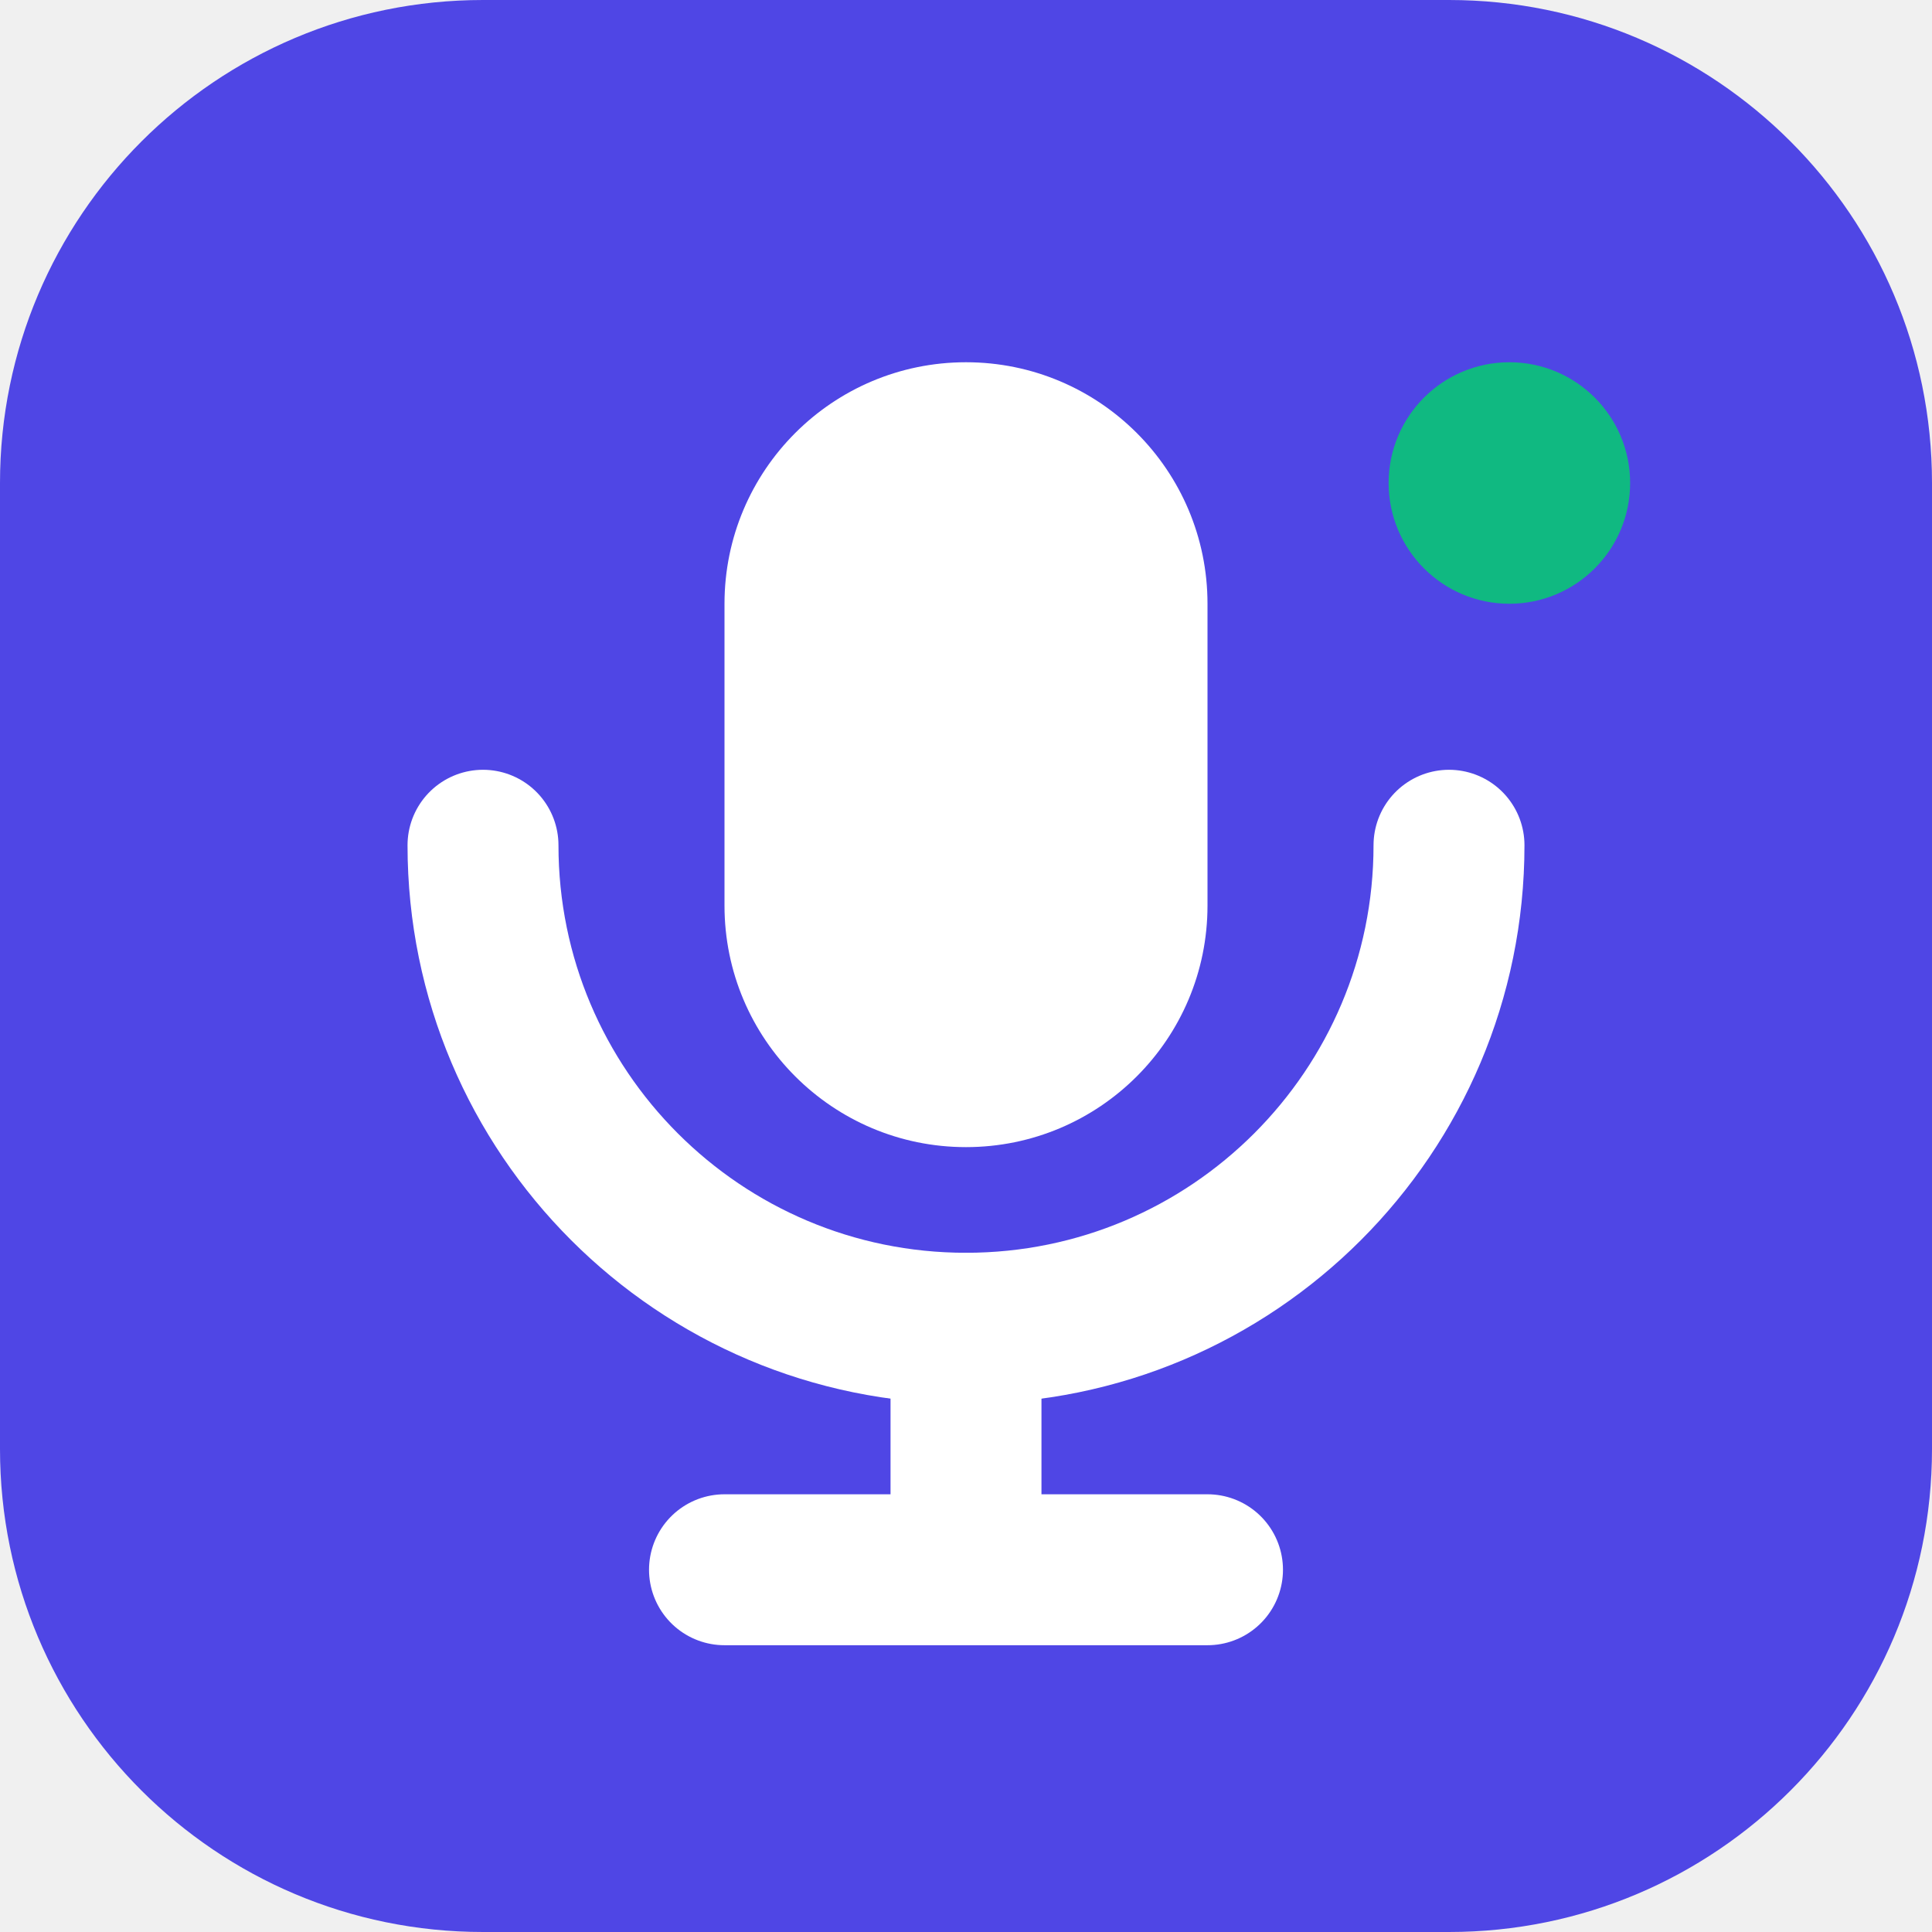
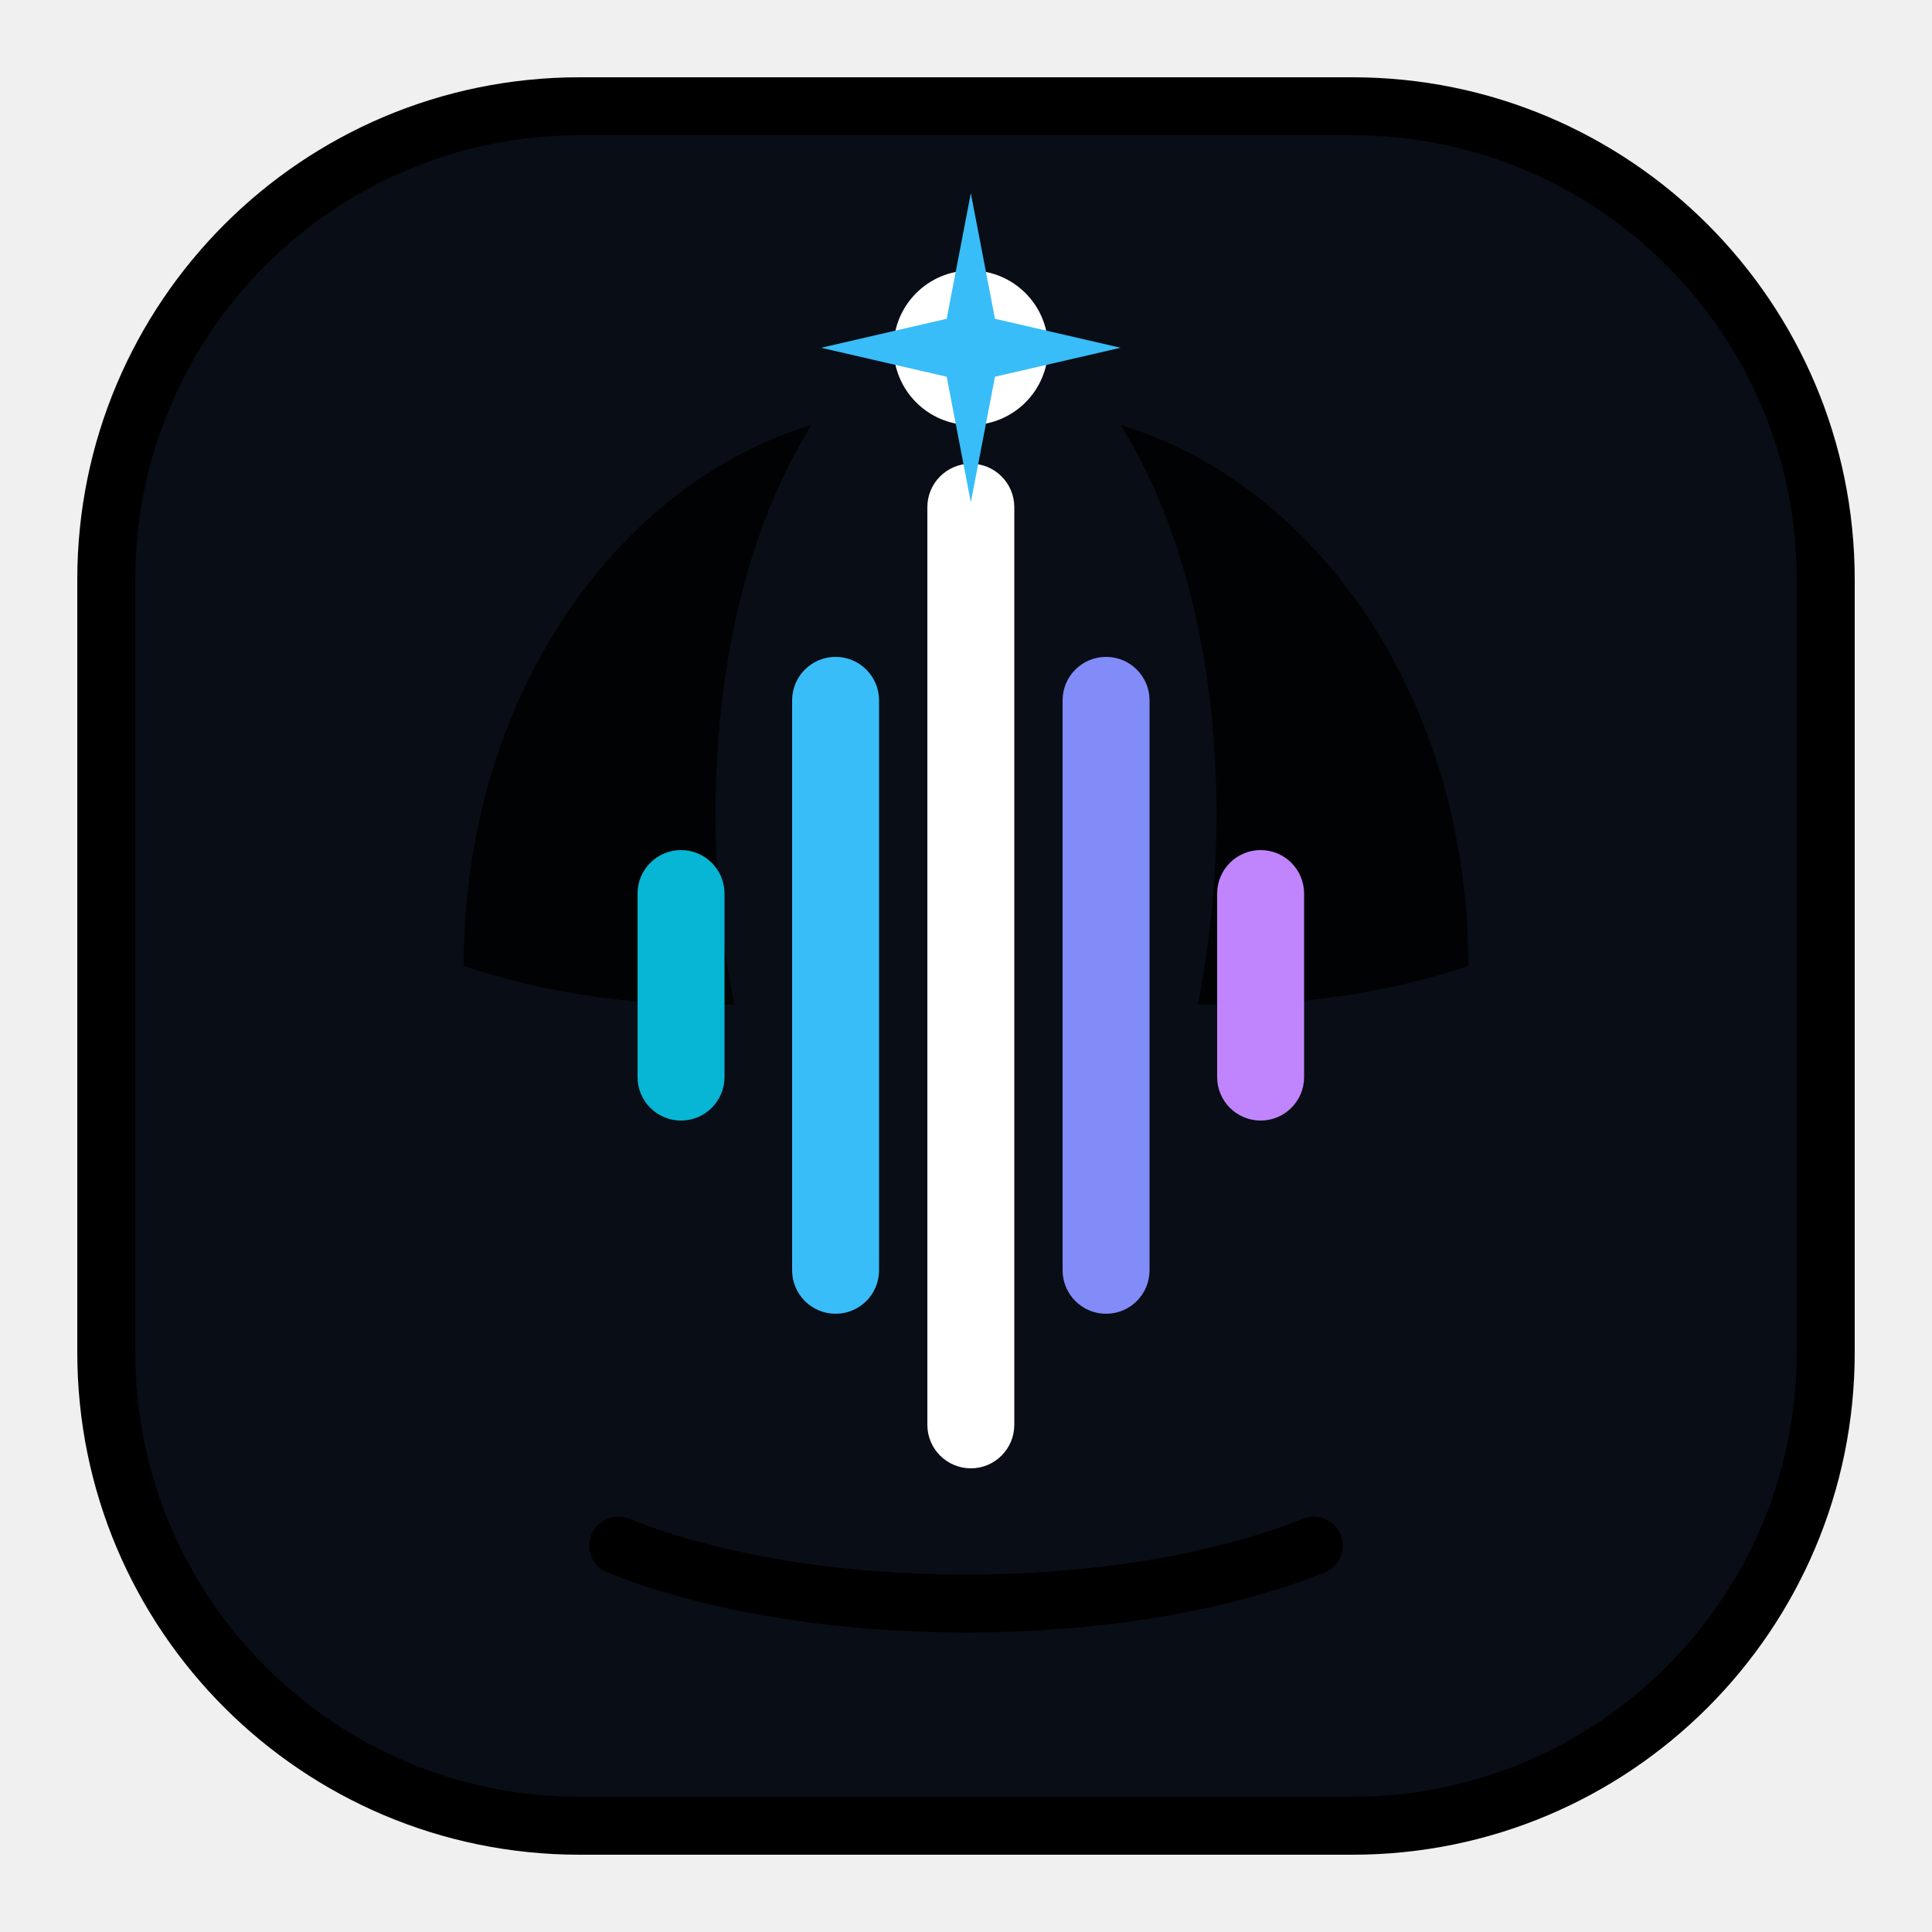
- <svg xmlns="http://www.w3.org/2000/svg" viewBox="0 0 32 32" fill="none">
-   <rect width="32" height="32" rx="8" fill="#4F46E5" />
-   <rect x="12" y="6" width="8" height="13" rx="4" fill="white" />
-   <path d="M8 14C8 18.418 11.582 22 16 22C20.418 22 24 18.418 24 14" stroke="white" stroke-width="2.5" stroke-linecap="round" />
-   <path d="M16 22V26M12 26H20" stroke="white" stroke-width="2.5" stroke-linecap="round" />
-   <circle cx="25" cy="8" r="2" fill="#10B981" />
+ <svg xmlns="http://www.w3.org/2000/svg" viewBox="0 0 100 100" fill="none">
+   <defs>
+     <linearGradient id="primary-grad" x1="0%" y1="0%" x2="100%" y2="100%">
+       <stop offset="0%" stopColor="#06B6D4" />
+       <stop offset="50%" stopColor="#3B82F6" />
+       <stop offset="100%" stopColor="#8B5CF6" />
+     </linearGradient>
+     <linearGradient id="wing-grad" x1="0%" y1="100%" x2="100%" y2="0%">
+       <stop offset="0%" stopColor="#06B6D4" />
+       <stop offset="100%" stopColor="#EC4899" />
+     </linearGradient>
+   </defs>
+   <rect x="4" y="4" width="92" height="92" rx="26" fill="url(#primary-grad)" />
+   <rect x="7" y="7" width="86" height="86" rx="23" fill="#090D16" />
+   <path d="M 24 50 C 24 36, 32 25, 42 22 C 37 30, 36 42, 38 52 C 35 52, 30 52, 24 50 Z" fill="url(#wing-grad)" opacity="0.85" />
+   <path d="M 76 50 C 76 36, 68 25, 58 22 C 63 30, 64 42, 62 52 C 65 52, 70 52, 76 50 Z" fill="url(#wing-grad)" opacity="0.85" />
+   <rect x="33" y="44" width="4.5" height="14" rx="2.25" fill="#06B6D4" />
+   <rect x="41" y="34" width="4.5" height="34" rx="2.25" fill="#38BDF8" />
+   <rect x="48" y="24" width="4.5" height="52" rx="2.25" fill="#FFFFFF" />
+   <rect x="55" y="34" width="4.5" height="34" rx="2.25" fill="#818CF8" />
+   <rect x="63" y="44" width="4.5" height="14" rx="2.25" fill="#C084FC" />
+   <circle cx="50.25" cy="18" r="4" fill="#FFFFFF" />
+   <path d="M 50.25 10 L 51.5 16.5 L 58 18 L 51.5 19.5 L 50.25 26 L 49 19.5 L 42.5 18 L 49 16.5 Z" fill="#38BDF8" />
+   <path d="M 32 80 C 42 84, 58 84, 68 80" stroke="url(#primary-grad)" stroke-width="3" stroke-linecap="round" />
</svg>
